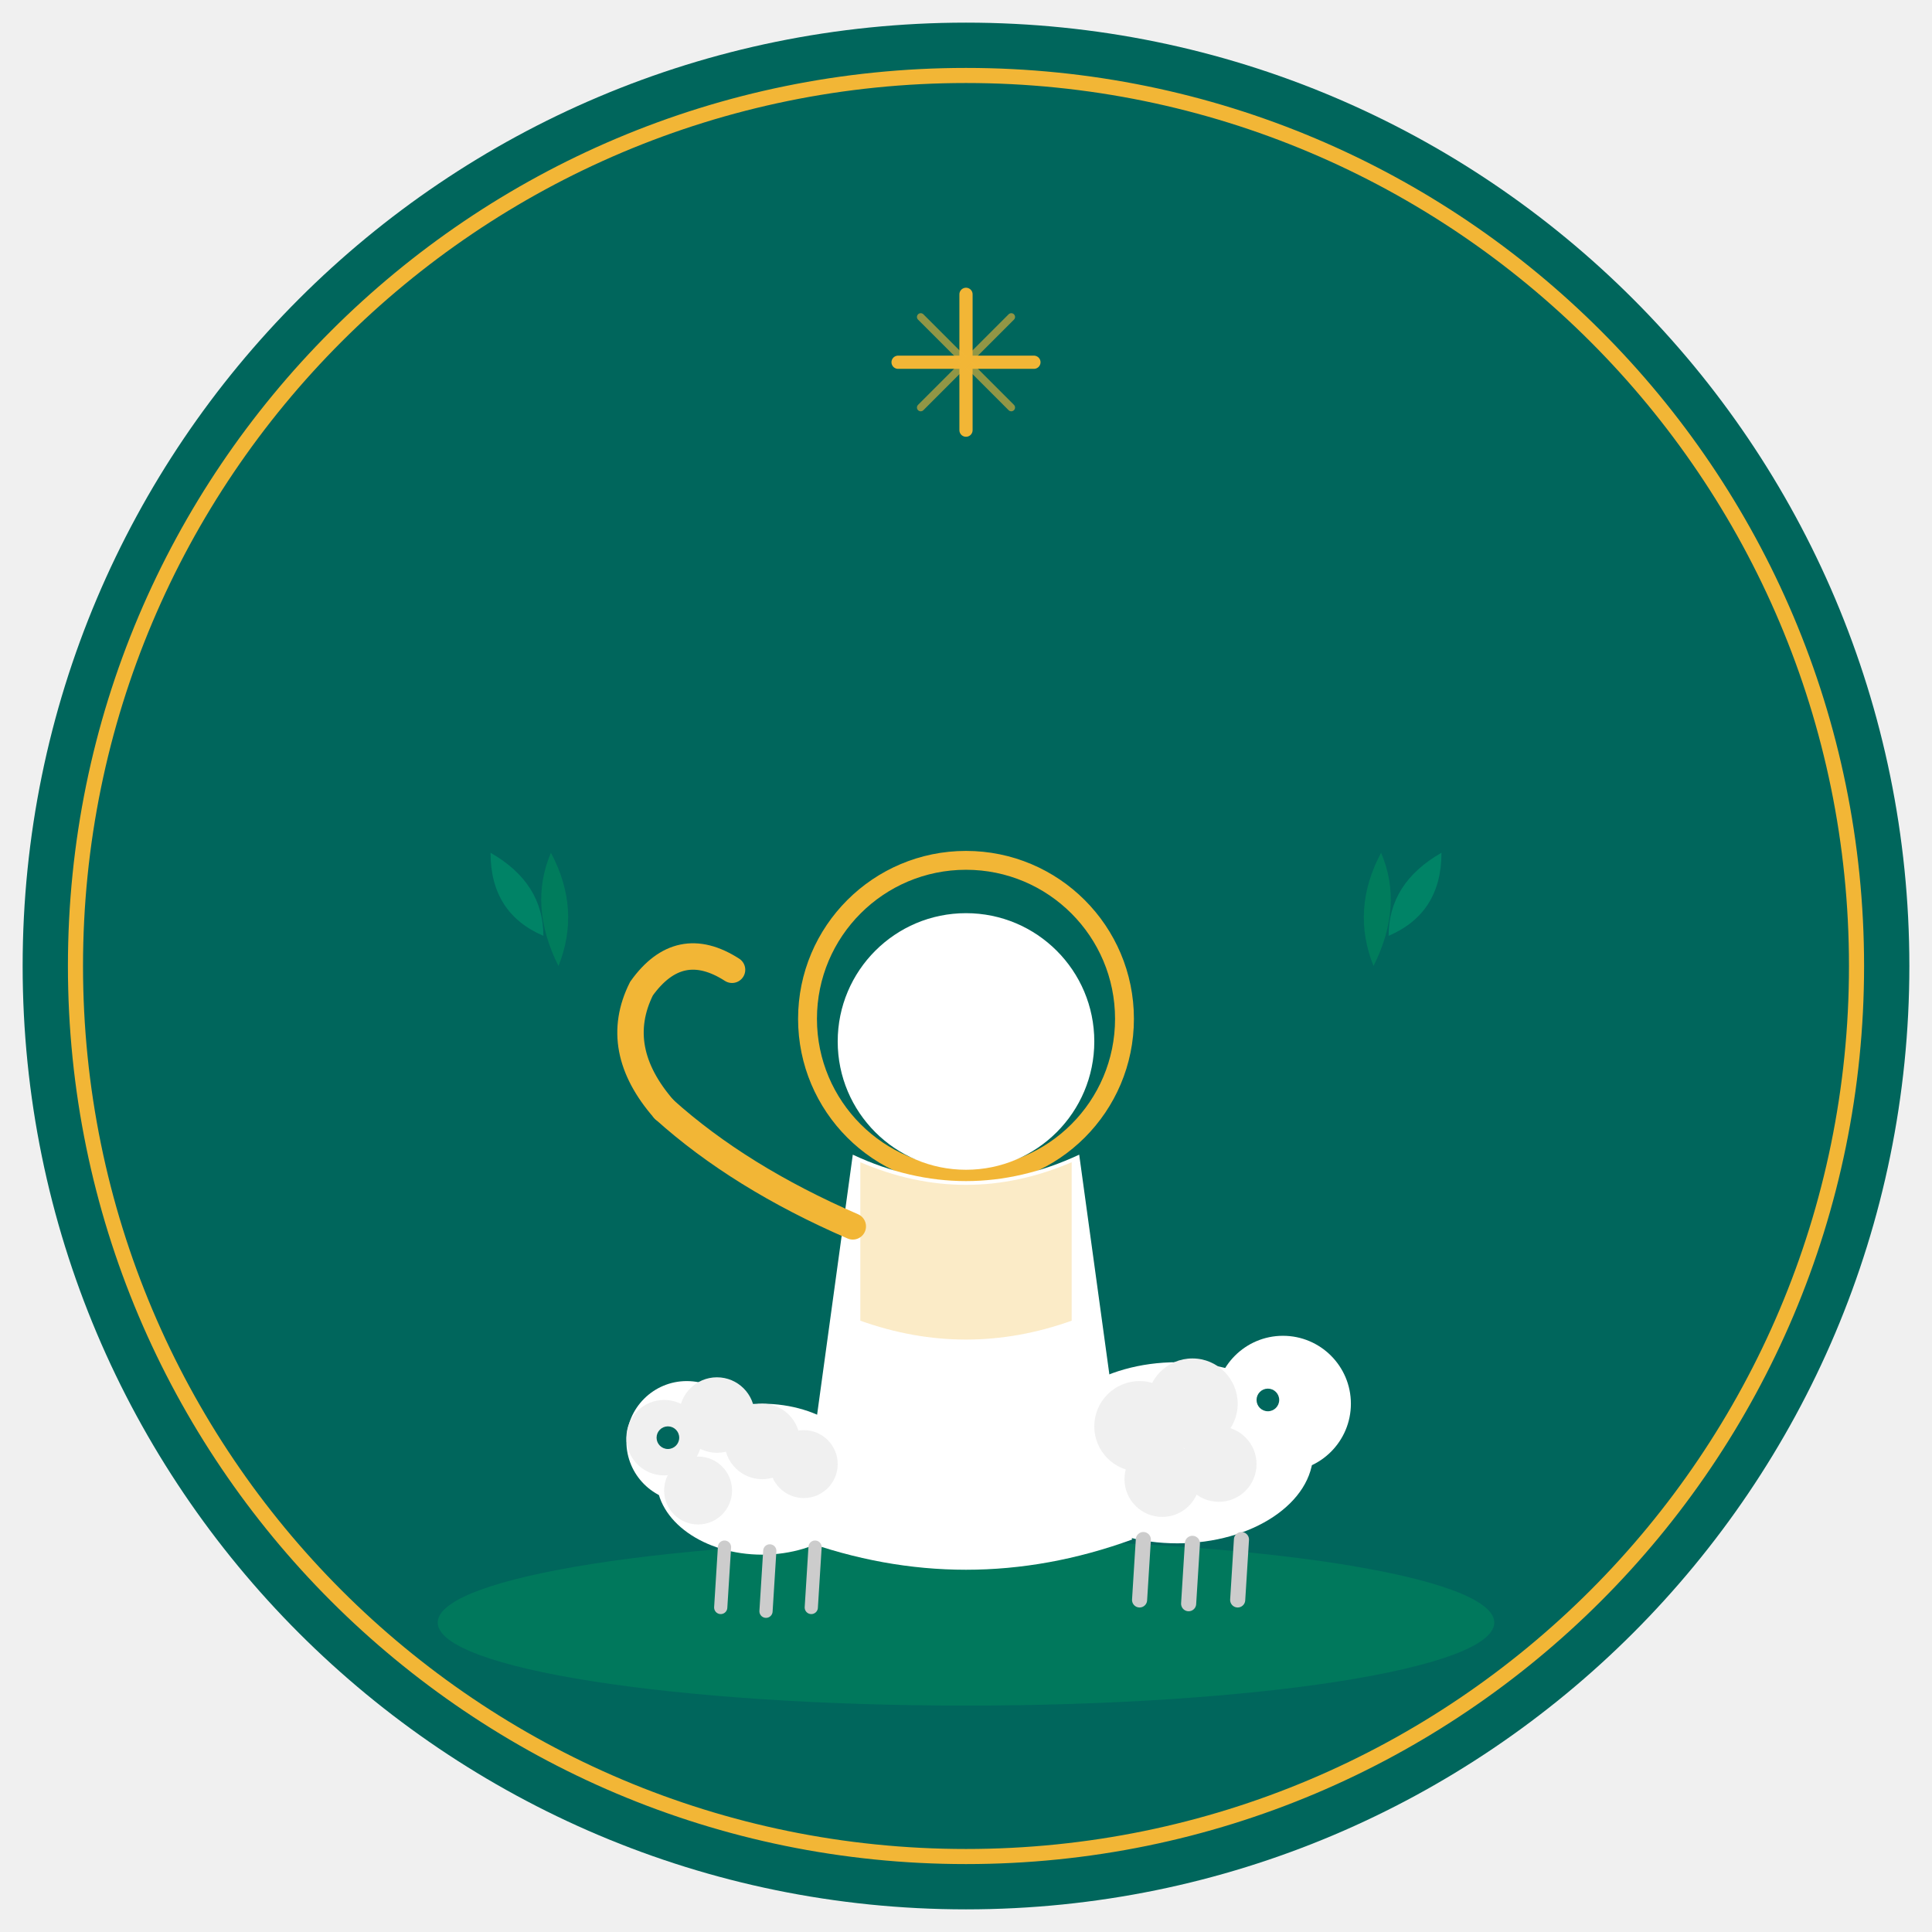
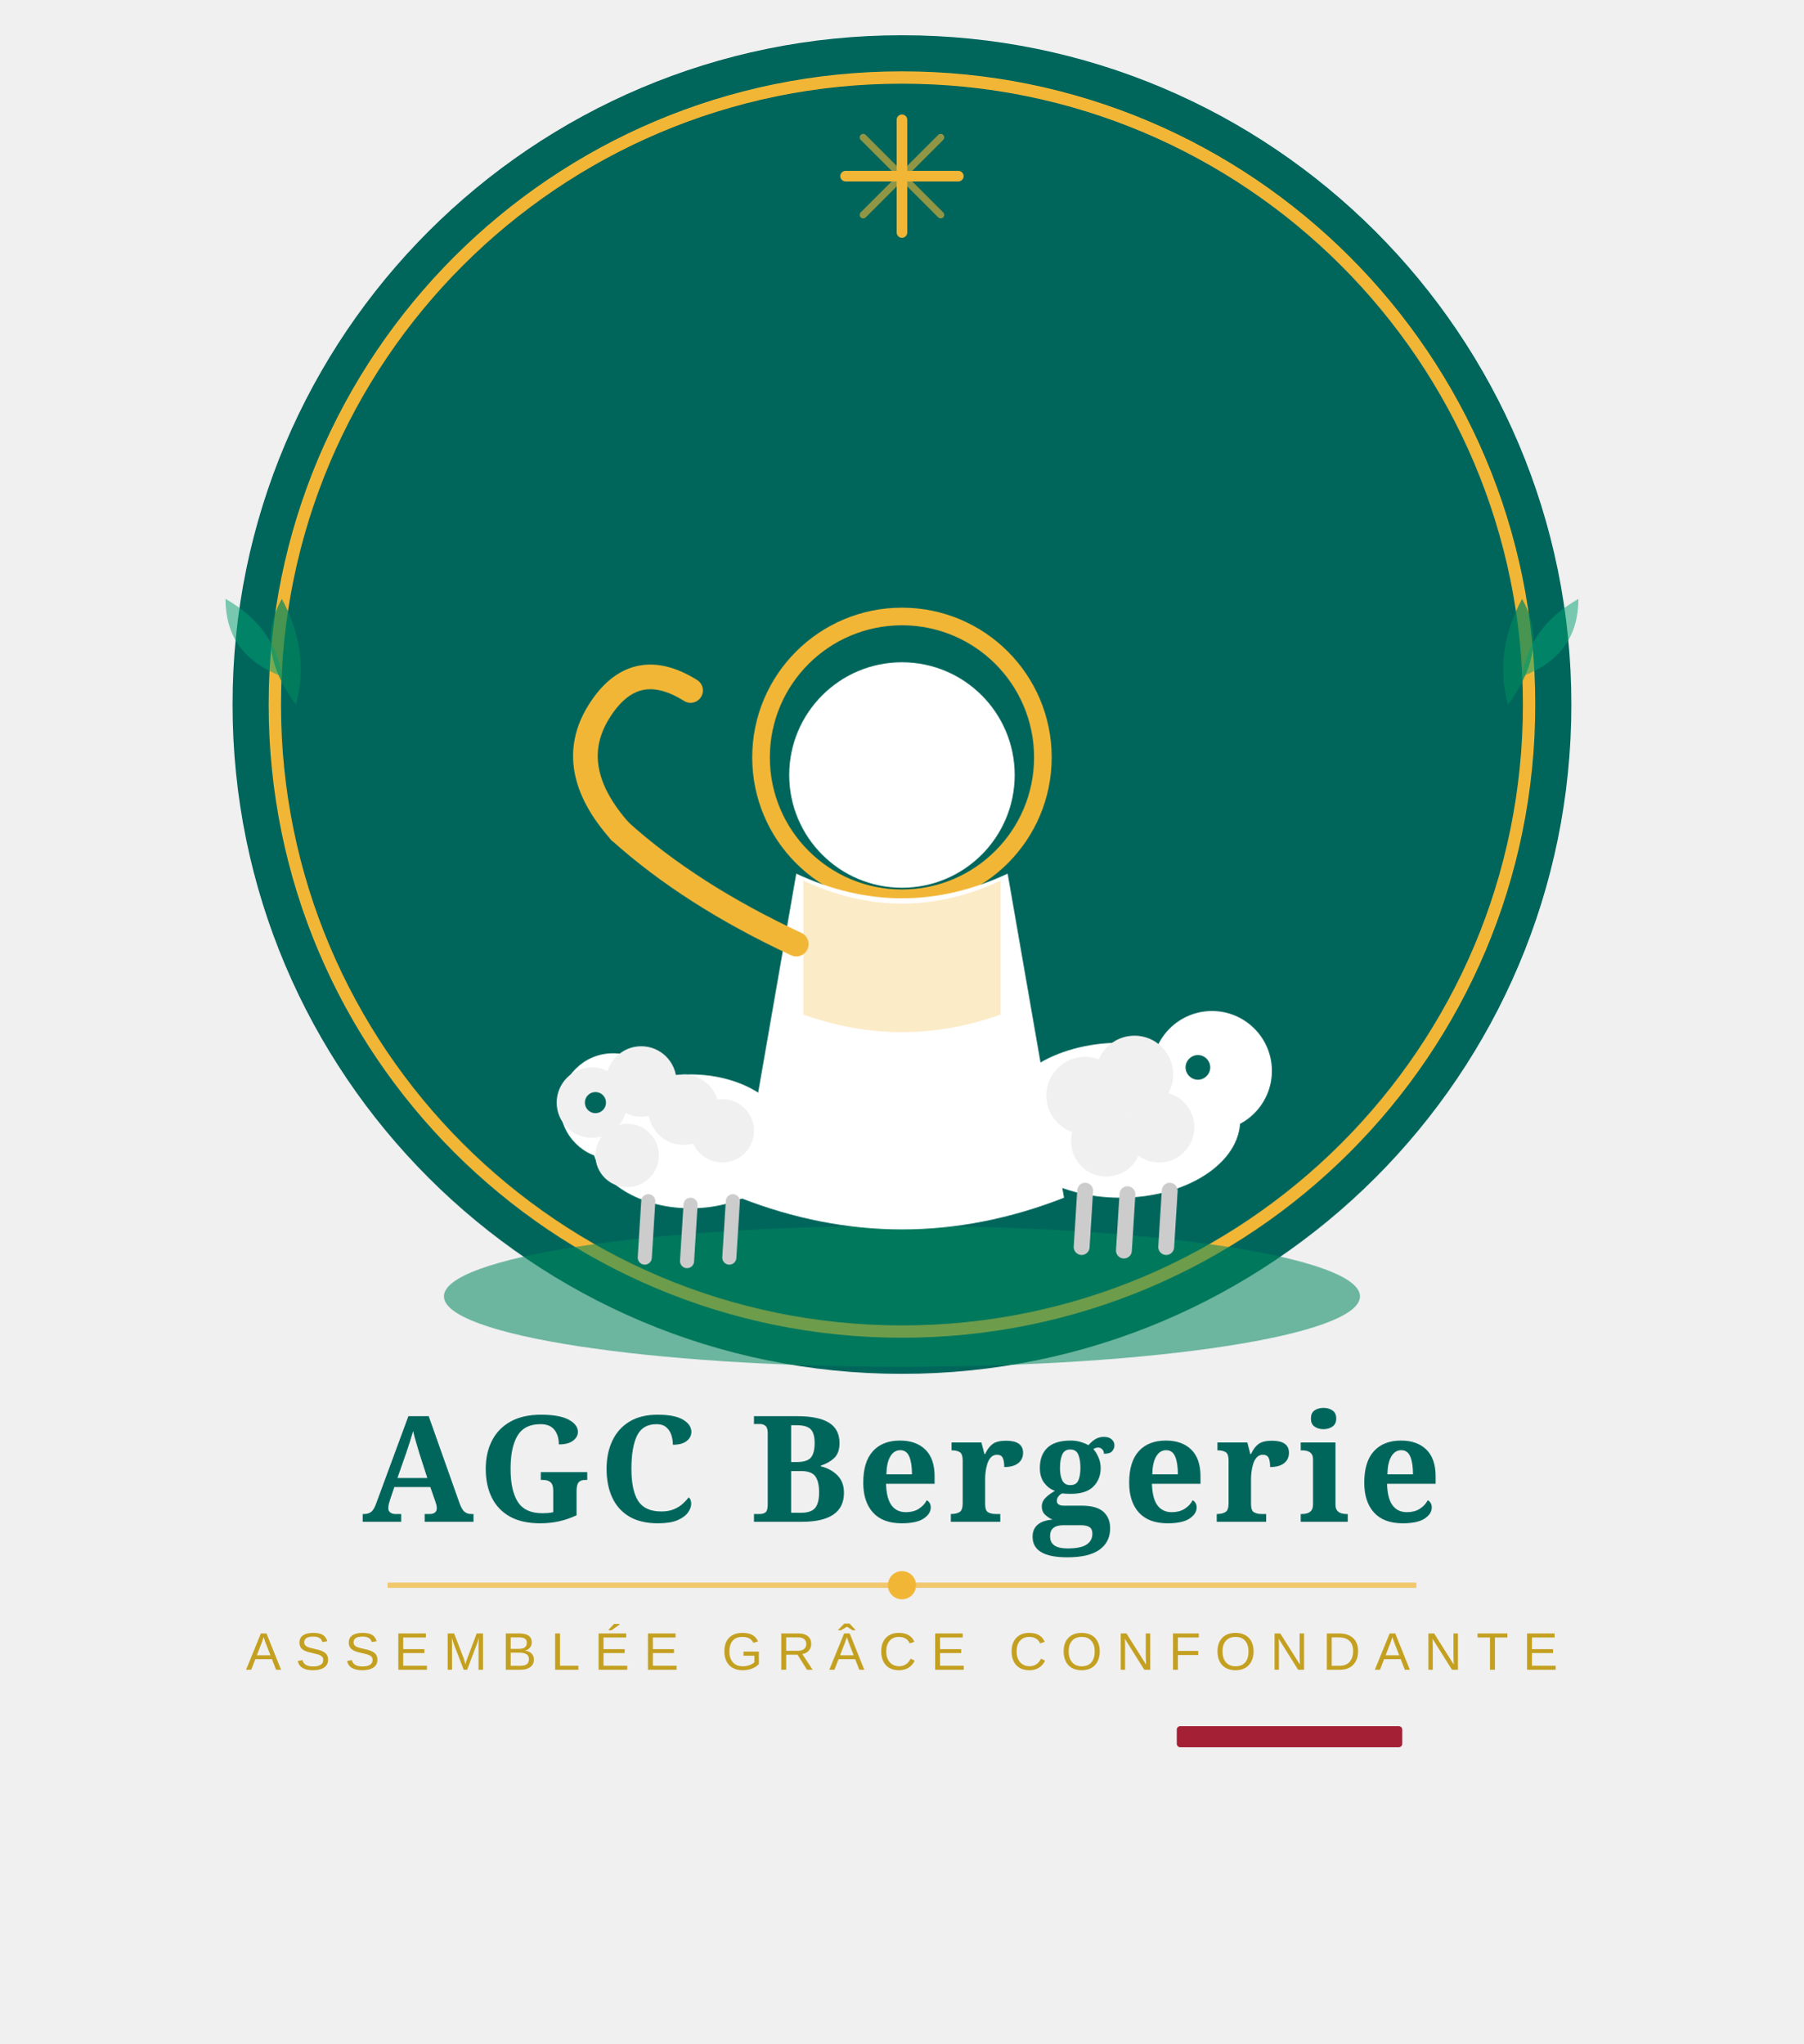
- <svg xmlns="http://www.w3.org/2000/svg" width="512" height="512" viewBox="0 0 512 512">
-   <circle cx="256" cy="256" r="250" fill="#00665C" />
-   <circle cx="256" cy="256" r="236" fill="none" stroke="#F2B636" stroke-width="4" />
-   <ellipse cx="256" cy="430" rx="140" ry="22" fill="#00865C" opacity="0.55" />
-   <g transform="translate(256,96)">
-     <line x1="0" y1="-18" x2="0" y2="18" stroke="#F2B636" stroke-width="3.5" stroke-linecap="round" />
-     <line x1="-18" y1="0" x2="18" y2="0" stroke="#F2B636" stroke-width="3.5" stroke-linecap="round" />
-     <line x1="-12" y1="-12" x2="12" y2="12" stroke="#F2B636" stroke-width="2" stroke-linecap="round" opacity="0.6" />
-     <line x1="12" y1="-12" x2="-12" y2="12" stroke="#F2B636" stroke-width="2" stroke-linecap="round" opacity="0.6" />
+ <svg xmlns="http://www.w3.org/2000/svg" width="512" height="580" viewBox="0 0 512 580">
+   <circle cx="256" cy="200" r="190" fill="#00665C" />
+   <circle cx="256" cy="200" r="178" fill="none" stroke="#F2B636" stroke-width="3.5" />
+   <ellipse cx="256" cy="368" rx="130" ry="20" fill="#00865C" opacity="0.55" />
+   <g transform="translate(256,50)">
+     <line x1="0" y1="-16" x2="0" y2="16" stroke="#F2B636" stroke-width="3" stroke-linecap="round" />
+     <line x1="-16" y1="0" x2="16" y2="0" stroke="#F2B636" stroke-width="3" stroke-linecap="round" />
+     <line x1="-11" y1="-11" x2="11" y2="11" stroke="#F2B636" stroke-width="2" stroke-linecap="round" opacity="0.6" />
+     <line x1="11" y1="-11" x2="-11" y2="11" stroke="#F2B636" stroke-width="2" stroke-linecap="round" opacity="0.6" />
  </g>
-   <path d="M148,256 Q140,240 146,226 Q154,241 148,256 Z" fill="#00865C" opacity="0.7" />
-   <path d="M144,248 Q130,242 130,226 Q144,234 144,248 Z" fill="#00a070" opacity="0.5" />
-   <path d="M364,256 Q372,240 366,226 Q358,241 364,256 Z" fill="#00865C" opacity="0.7" />
-   <path d="M368,248 Q382,242 382,226 Q368,234 368,248 Z" fill="#00a070" opacity="0.5" />
-   <circle cx="256" cy="270" r="42" fill="none" stroke="#F2B636" stroke-width="5" />
-   <path d="M226,306 Q256,320 286,306 L300,408 Q256,424 212,408 Z" fill="white" />
-   <circle cx="256" cy="276" r="34" fill="white" />
-   <path d="M228,308 Q256,320 284,308 L284,350 Q256,360 228,350 Z" fill="#F2B636" opacity="0.28" />
-   <path d="M226,325 Q196,312 176,294" fill="none" stroke="#F2B636" stroke-width="7" stroke-linecap="round" />
-   <path d="M176,294 Q162,278 170,262 Q180,248 194,257" fill="none" stroke="#F2B636" stroke-width="7" stroke-linecap="round" />
-   <ellipse cx="312" cy="385" rx="36" ry="24" fill="white" />
-   <circle cx="340" cy="372" r="18" fill="white" />
-   <circle cx="302" cy="378" r="12" fill="#f0f0f0" />
-   <circle cx="316" cy="372" r="12" fill="#f0f0f0" />
-   <circle cx="308" cy="392" r="10" fill="#f0f0f0" />
-   <circle cx="323" cy="388" r="10" fill="#f0f0f0" />
-   <circle cx="336" cy="371" r="3" fill="#00665C" />
-   <line x1="303" y1="408" x2="302" y2="424" stroke="#ccc" stroke-width="4" stroke-linecap="round" />
-   <line x1="316" y1="409" x2="315" y2="425" stroke="#ccc" stroke-width="4" stroke-linecap="round" />
-   <line x1="329" y1="408" x2="328" y2="424" stroke="#ccc" stroke-width="4" stroke-linecap="round" />
-   <ellipse cx="202" cy="392" rx="28" ry="20" fill="white" />
-   <circle cx="182" cy="382" r="16" fill="white" />
-   <circle cx="176" cy="381" r="10" fill="#f0f0f0" />
-   <circle cx="190" cy="375" r="10" fill="#f0f0f0" />
-   <circle cx="202" cy="382" r="10" fill="#f0f0f0" />
-   <circle cx="213" cy="388" r="9" fill="#f0f0f0" />
-   <circle cx="185" cy="395" r="9" fill="#f0f0f0" />
-   <circle cx="177" cy="381" r="3" fill="#00665C" />
-   <line x1="192" y1="410" x2="191" y2="426" stroke="#ccc" stroke-width="3.5" stroke-linecap="round" />
-   <line x1="204" y1="411" x2="203" y2="427" stroke="#ccc" stroke-width="3.5" stroke-linecap="round" />
-   <line x1="216" y1="410" x2="215" y2="426" stroke="#ccc" stroke-width="3.5" stroke-linecap="round" />
+   <path d="M84,200 Q72,184 80,170 Q88,185 84,200 Z" fill="#00865C" opacity="0.7" />
+   <path d="M80,192 Q64,186 64,170 Q78,178 80,192 Z" fill="#00a070" opacity="0.5" />
+   <path d="M428,200 Q440,184 432,170 Q424,185 428,200 Z" fill="#00865C" opacity="0.7" />
+   <path d="M432,192 Q448,186 448,170 Q434,178 432,192 Z" fill="#00a070" opacity="0.5" />
+   <circle cx="256" cy="215" r="40" fill="none" stroke="#F2B636" stroke-width="5" />
+   <path d="M226,248 Q256,262 286,248 L302,340 Q256,358 210,340 Z" fill="white" />
+   <circle cx="256" cy="220" r="32" fill="white" />
+   <path d="M228,250 Q256,263 284,250 L284,288 Q256,298 228,288 Z" fill="#F2B636" opacity="0.28" />
+   <path d="M226,268 Q196,254 176,236" fill="none" stroke="#F2B636" stroke-width="7" stroke-linecap="round" />
+   <path d="M176,236 Q160,218 170,202 Q180,186 196,196" fill="none" stroke="#F2B636" stroke-width="7" stroke-linecap="round" />
+   <ellipse cx="318" cy="318" rx="34" ry="22" fill="white" />
+   <circle cx="344" cy="304" r="17" fill="white" />
+   <circle cx="308" cy="311" r="11" fill="#f0f0f0" />
+   <circle cx="322" cy="305" r="11" fill="#f0f0f0" />
+   <circle cx="314" cy="324" r="10" fill="#f0f0f0" />
+   <circle cx="329" cy="320" r="10" fill="#f0f0f0" />
+   <circle cx="340" cy="303" r="3.5" fill="#00665C" />
+   <line x1="308" y1="338" x2="307" y2="354" stroke="#ccc" stroke-width="4.5" stroke-linecap="round" />
+   <line x1="320" y1="339" x2="319" y2="355" stroke="#ccc" stroke-width="4.5" stroke-linecap="round" />
+   <line x1="332" y1="338" x2="331" y2="354" stroke="#ccc" stroke-width="4.5" stroke-linecap="round" />
+   <ellipse cx="196" cy="324" rx="28" ry="19" fill="white" />
+   <circle cx="174" cy="314" r="15" fill="white" />
+   <circle cx="168" cy="313" r="10" fill="#f0f0f0" />
+   <circle cx="182" cy="307" r="10" fill="#f0f0f0" />
+   <circle cx="194" cy="315" r="10" fill="#f0f0f0" />
+   <circle cx="205" cy="321" r="9" fill="#f0f0f0" />
+   <circle cx="178" cy="328" r="9" fill="#f0f0f0" />
+   <circle cx="169" cy="313" r="3" fill="#00665C" />
+   <line x1="184" y1="341" x2="183" y2="357" stroke="#ccc" stroke-width="4" stroke-linecap="round" />
+   <line x1="196" y1="342" x2="195" y2="358" stroke="#ccc" stroke-width="4" stroke-linecap="round" />
+   <line x1="208" y1="341" x2="207" y2="357" stroke="#ccc" stroke-width="4" stroke-linecap="round" />
+   <text x="256" y="432" text-anchor="middle" font-family="Georgia, serif" font-size="42" font-weight="bold" fill="#00665C" letter-spacing="2">AGC Bergerie</text>
+   <line x1="110" y1="450" x2="402" y2="450" stroke="#F2B636" stroke-width="1.5" opacity="0.7" />
+   <circle cx="256" cy="450" r="4" fill="#F2B636" />
+   <text x="256" y="474" text-anchor="middle" font-family="Arial, sans-serif" font-size="15" letter-spacing="4" fill="#C4A020">ASSEMBLÉE GRÂCE CONFONDANTE</text>
+   <rect x="334" y="490" width="64" height="6" fill="#A32035" rx="1" />
</svg>
